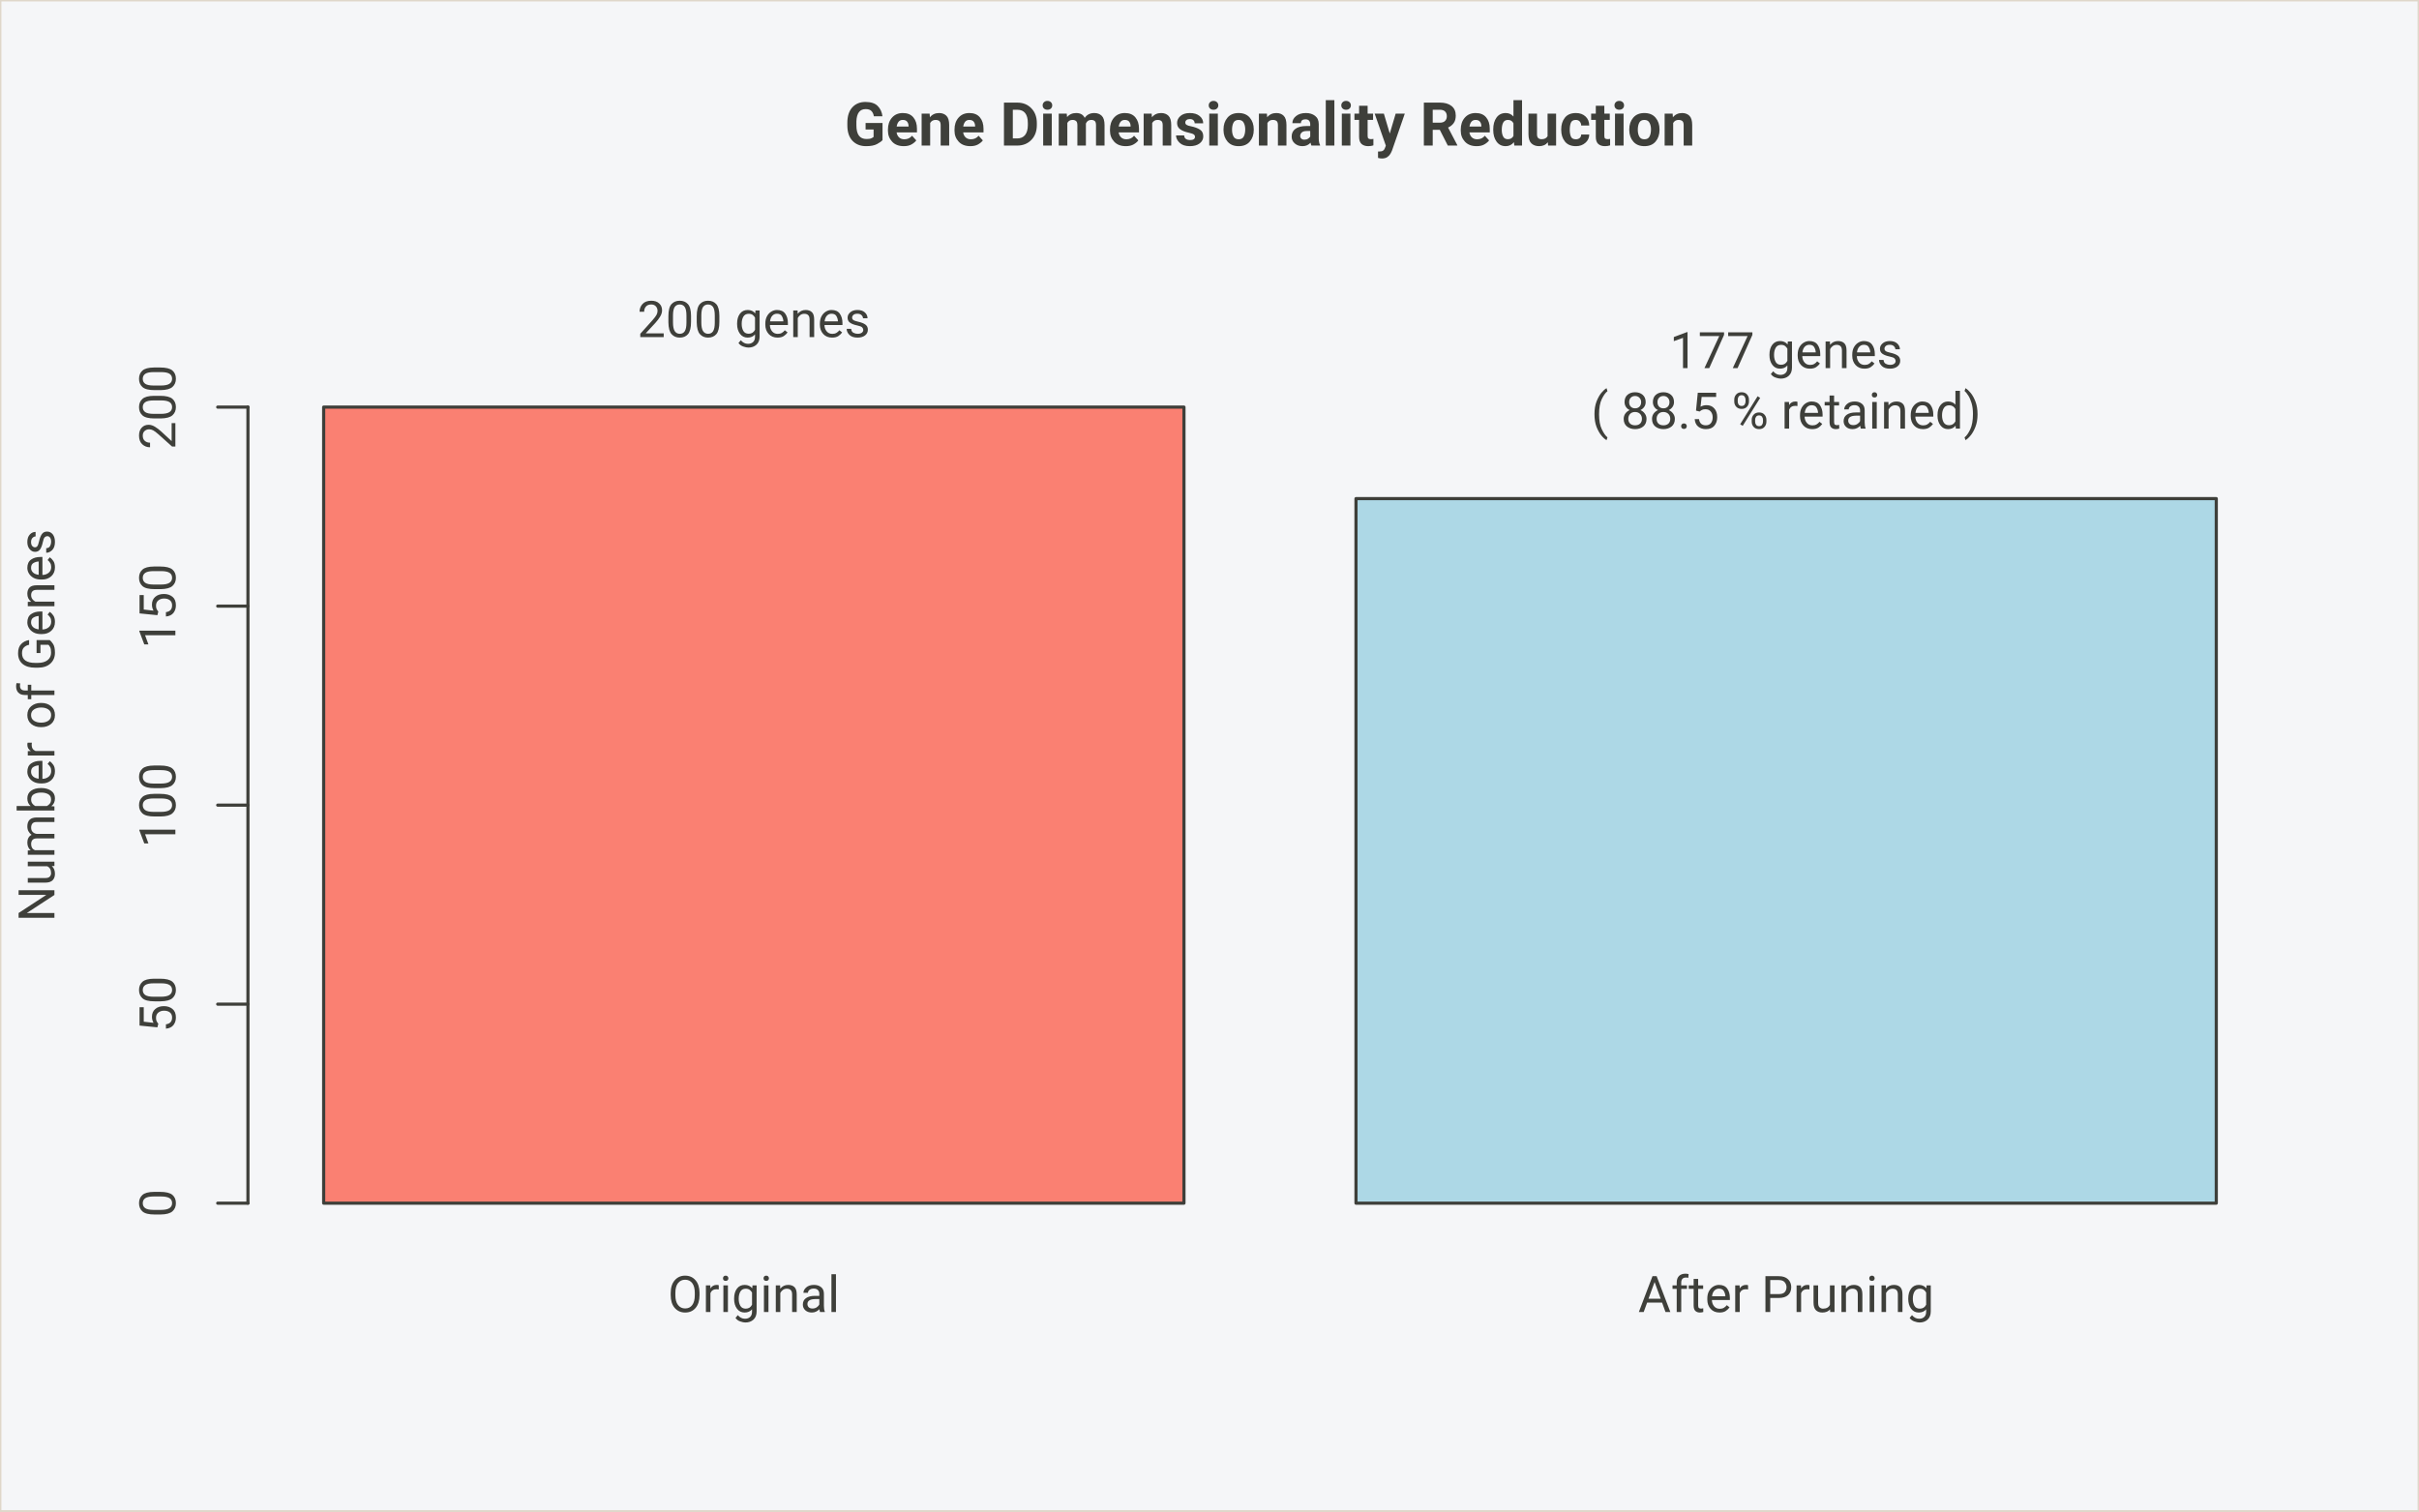
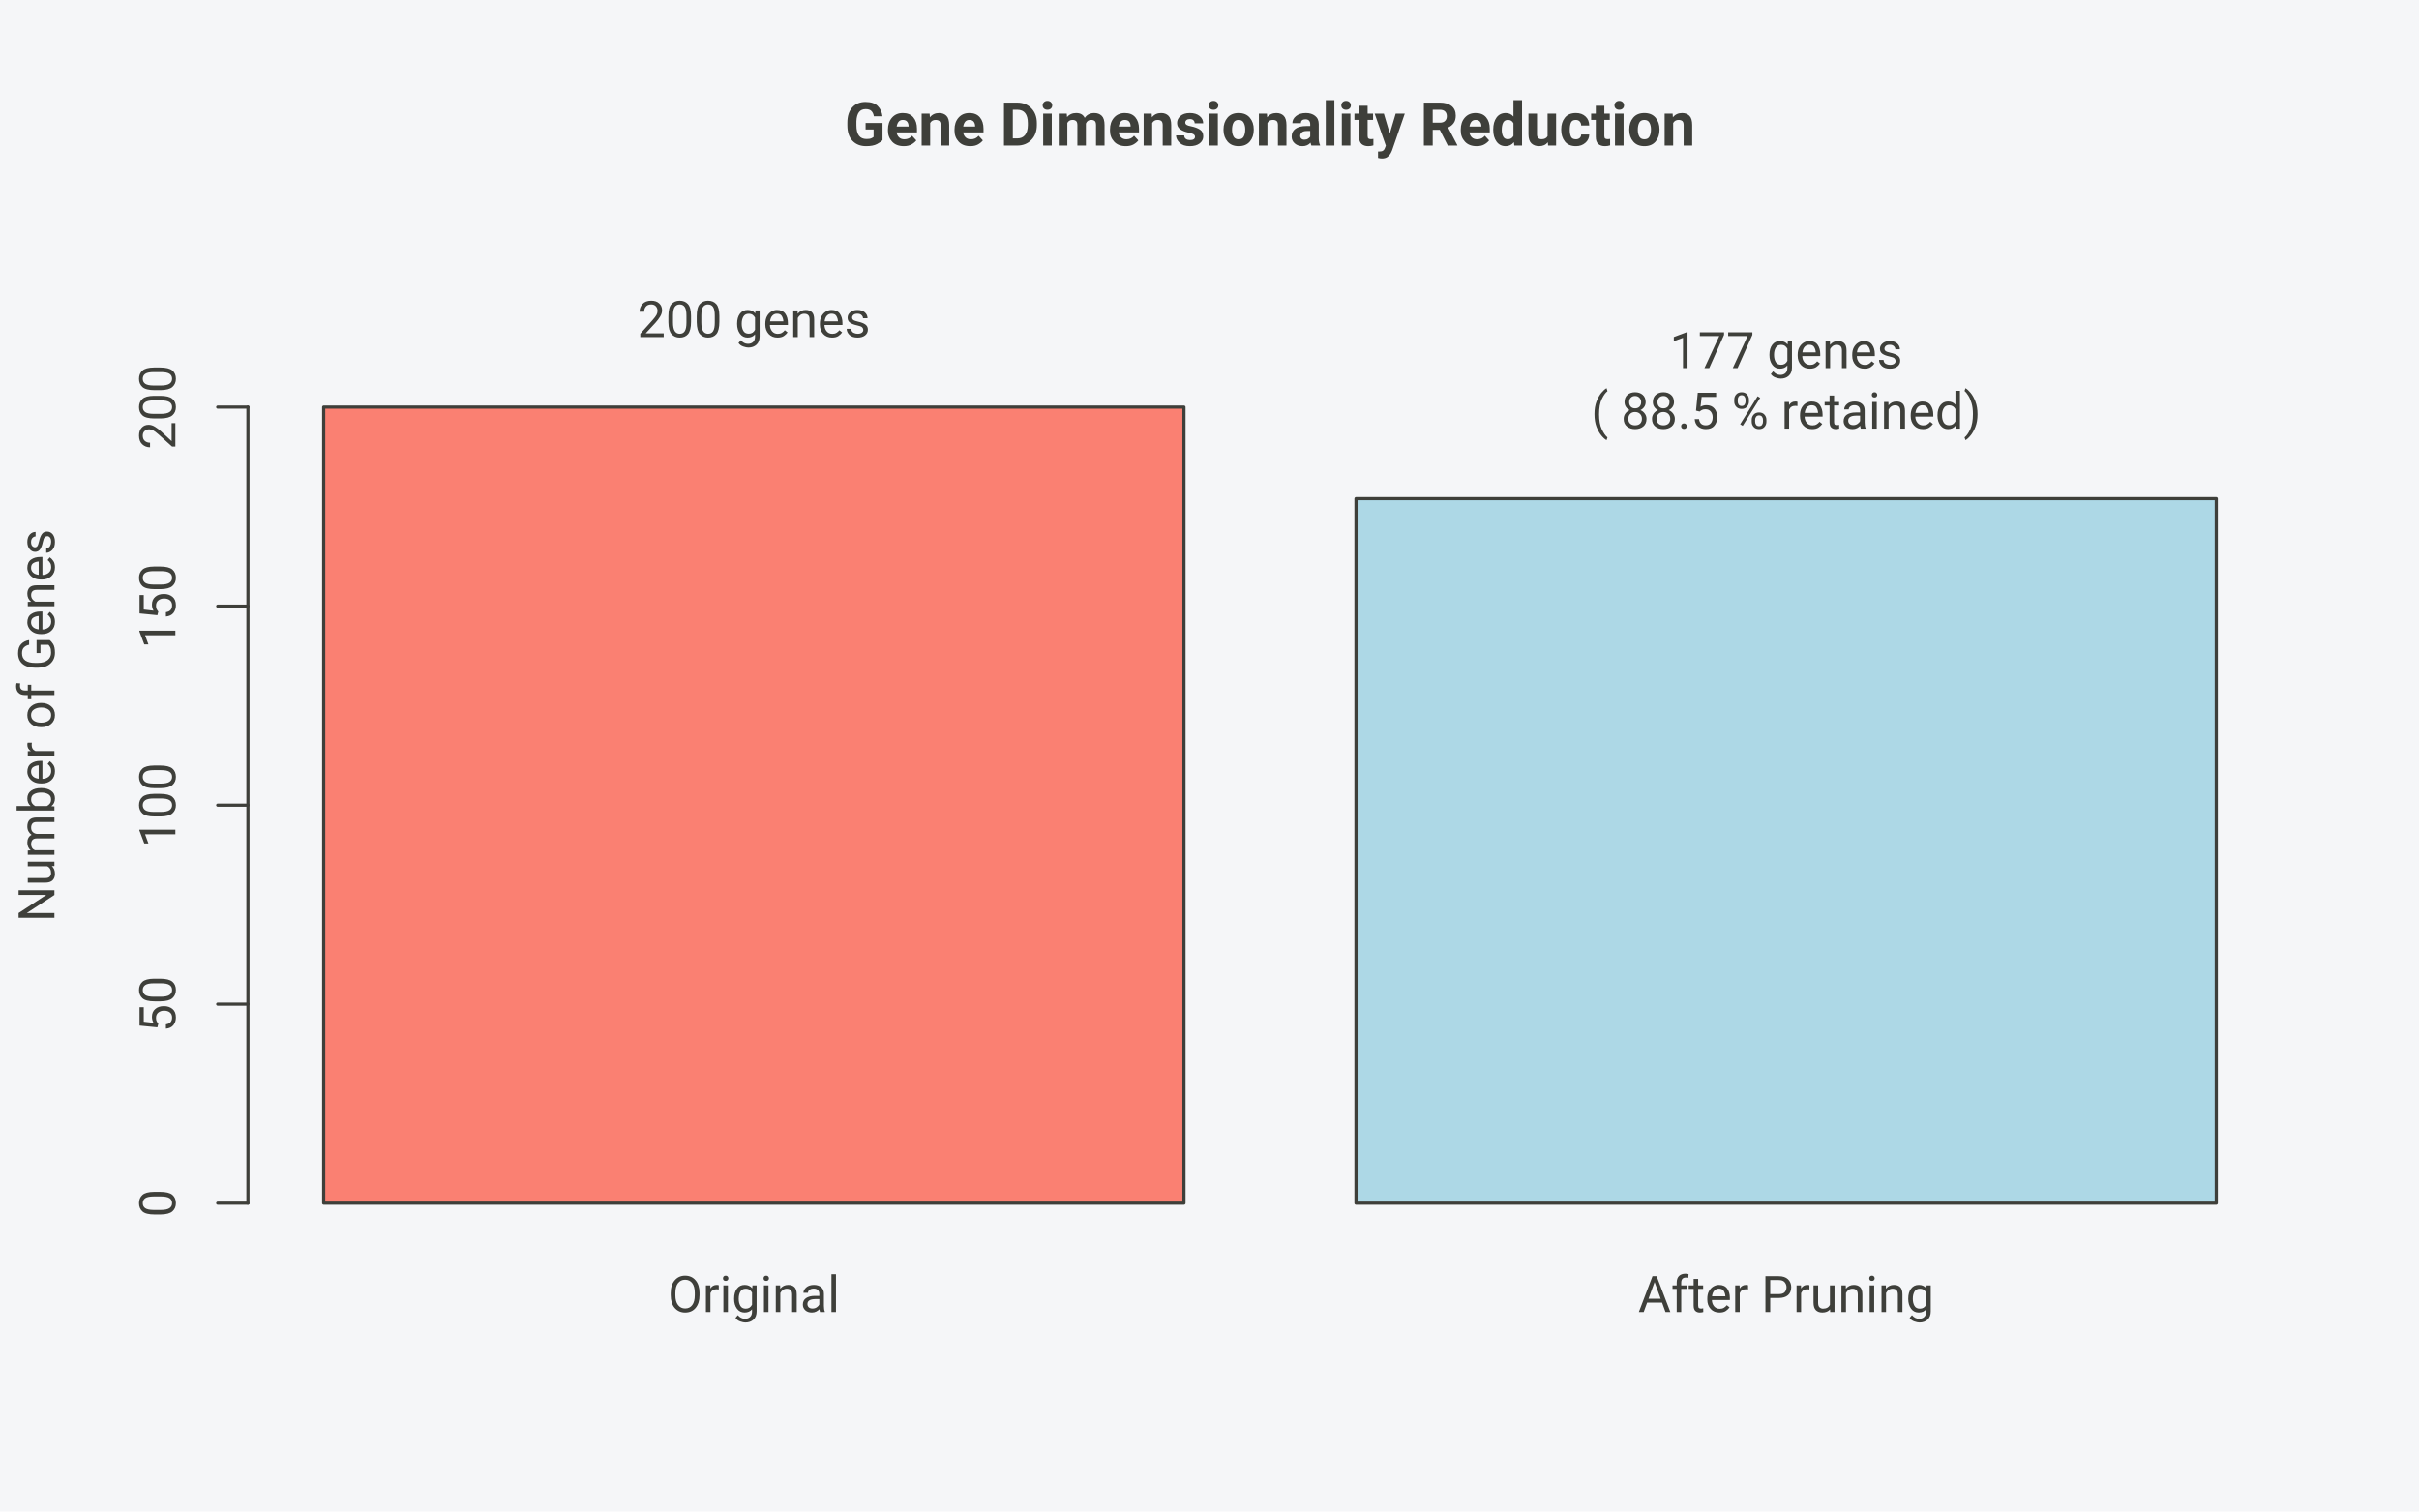
<svg xmlns="http://www.w3.org/2000/svg" width="576.00pt" height="360.00pt" viewBox="0 0 576.00 360.00">
  <g class="svglite">
    <defs>
      <style type="text/css">
    /* theme-aware-processed */
    .svglite line, .svglite polyline, .svglite polygon, .svglite path, .svglite circle {
      fill: none;
      stroke: #3E3F3A;
      stroke-linecap: round;
      stroke-linejoin: round;
      stroke-miterlimit: 10.00;
    }
-     .svglite rect {
+     .svglite &gt; g &gt; rect {
      fill: none;
      stroke: #3E3F3A;
      stroke-linecap: round;
      stroke-linejoin: round;
      stroke-miterlimit: 10.00;
    }
    .svglite text {
      white-space: pre;
      fill: #3E3F3A;
    }
    .svglite g.glyphgroup path {
      fill: inherit;
      stroke: none;
    }
  </style>
    </defs>
-     <rect class="svg-bg" width="100%" height="100%" style="stroke: #DFD7CA; stroke-width: 0.667; fill: #F5F6F8;" />
+     <rect class="svg-bg" width="100%" height="100%" style="stroke: none; fill: #F5F6F8;" />
    <defs>
      <clipPath id="cpMC4wMHw1NzYuMDB8MC4wMHwzNjAuMDA=">
        <rect x="0.00" y="0.00" width="576.00" height="360.00" />
      </clipPath>
    </defs>
    <g clip-path="url(#cpMC4wMHw1NzYuMDB8MC4wMHwzNjAuMDA=)">
      <rect x="77.07" y="96.96" width="204.85" height="189.60" style="stroke-width: 0.75; fill: #FA8072;" />
      <rect x="322.88" y="118.76" width="204.85" height="167.80" style="stroke-width: 0.75; fill: #ADD8E6;" />
      <text x="179.49" y="312.48" text-anchor="middle" style="font-size: 12.00px; font-family: &quot;Roboto&quot;, -apple-system, BlinkMacSystemFont, &quot;Segoe UI&quot;, system-ui, sans-serif;" textLength="41.36px" lengthAdjust="spacingAndGlyphs">Original</text>
      <text x="425.31" y="312.48" text-anchor="middle" style="font-size: 12.00px; font-family: &quot;Roboto&quot;, -apple-system, BlinkMacSystemFont, &quot;Segoe UI&quot;, system-ui, sans-serif;" textLength="70.02px" lengthAdjust="spacingAndGlyphs">After Pruning</text>
      <text x="302.40" y="34.67" text-anchor="middle" style="font-size: 14.40px; font-weight: bold; font-family: &quot;Roboto&quot;, -apple-system, BlinkMacSystemFont, &quot;Segoe UI&quot;, system-ui, sans-serif;" textLength="216.73px" lengthAdjust="spacingAndGlyphs">Gene Dimensionality Reduction</text>
      <text transform="translate(12.96,172.80) rotate(-90)" text-anchor="middle" style="font-size: 12.00px; font-family: &quot;Roboto&quot;, -apple-system, BlinkMacSystemFont, &quot;Segoe UI&quot;, system-ui, sans-serif;" textLength="94.69px" lengthAdjust="spacingAndGlyphs">Number of Genes</text>
      <line x1="59.04" y1="286.56" x2="59.04" y2="96.96" style="stroke-width: 0.75;" />
      <line x1="59.04" y1="286.56" x2="51.84" y2="286.56" style="stroke-width: 0.75;" />
      <line x1="59.04" y1="239.16" x2="51.84" y2="239.16" style="stroke-width: 0.75;" />
      <line x1="59.04" y1="191.76" x2="51.84" y2="191.76" style="stroke-width: 0.75;" />
      <line x1="59.04" y1="144.36" x2="51.84" y2="144.36" style="stroke-width: 0.75;" />
      <line x1="59.04" y1="96.96" x2="51.84" y2="96.96" style="stroke-width: 0.75;" />
      <text transform="translate(41.76,286.56) rotate(-90)" text-anchor="middle" style="font-size: 12.00px; font-family: &quot;Roboto&quot;, -apple-system, BlinkMacSystemFont, &quot;Segoe UI&quot;, system-ui, sans-serif;" textLength="6.67px" lengthAdjust="spacingAndGlyphs">0</text>
      <text transform="translate(41.76,239.16) rotate(-90)" text-anchor="middle" style="font-size: 12.00px; font-family: &quot;Roboto&quot;, -apple-system, BlinkMacSystemFont, &quot;Segoe UI&quot;, system-ui, sans-serif;" textLength="13.34px" lengthAdjust="spacingAndGlyphs">50</text>
      <text transform="translate(41.76,191.76) rotate(-90)" text-anchor="middle" style="font-size: 12.00px; font-family: &quot;Roboto&quot;, -apple-system, BlinkMacSystemFont, &quot;Segoe UI&quot;, system-ui, sans-serif;" textLength="20.02px" lengthAdjust="spacingAndGlyphs">100</text>
      <text transform="translate(41.76,144.36) rotate(-90)" text-anchor="middle" style="font-size: 12.00px; font-family: &quot;Roboto&quot;, -apple-system, BlinkMacSystemFont, &quot;Segoe UI&quot;, system-ui, sans-serif;" textLength="20.02px" lengthAdjust="spacingAndGlyphs">150</text>
      <text transform="translate(41.76,96.96) rotate(-90)" text-anchor="middle" style="font-size: 12.00px; font-family: &quot;Roboto&quot;, -apple-system, BlinkMacSystemFont, &quot;Segoe UI&quot;, system-ui, sans-serif;" textLength="20.02px" lengthAdjust="spacingAndGlyphs">200</text>
    </g>
    <defs>
      <clipPath id="cpNTkuMDR8NTQ1Ljc2fDU5LjA0fDI4Ni41Ng==">
        <rect x="59.04" y="59.04" width="486.72" height="227.52" />
      </clipPath>
    </defs>
    <g clip-path="url(#cpNTkuMDR8NTQ1Ljc2fDU5LjA0fDI4Ni41Ng==)">
      <text x="179.49" y="80.28" text-anchor="middle" style="font-size: 12.00px; font-family: &quot;Roboto&quot;, -apple-system, BlinkMacSystemFont, &quot;Segoe UI&quot;, system-ui, sans-serif;" textLength="56.03px" lengthAdjust="spacingAndGlyphs">200 genes</text>
      <text x="425.31" y="87.68" text-anchor="middle" style="font-size: 12.00px; font-family: &quot;Roboto&quot;, -apple-system, BlinkMacSystemFont, &quot;Segoe UI&quot;, system-ui, sans-serif;" textLength="56.03px" lengthAdjust="spacingAndGlyphs">177 genes</text>
      <text x="425.31" y="102.08" text-anchor="middle" style="font-size: 12.00px; font-family: &quot;Roboto&quot;, -apple-system, BlinkMacSystemFont, &quot;Segoe UI&quot;, system-ui, sans-serif;" textLength="95.36px" lengthAdjust="spacingAndGlyphs">( 88.5 % retained)</text>
    </g>
  </g>
</svg>
